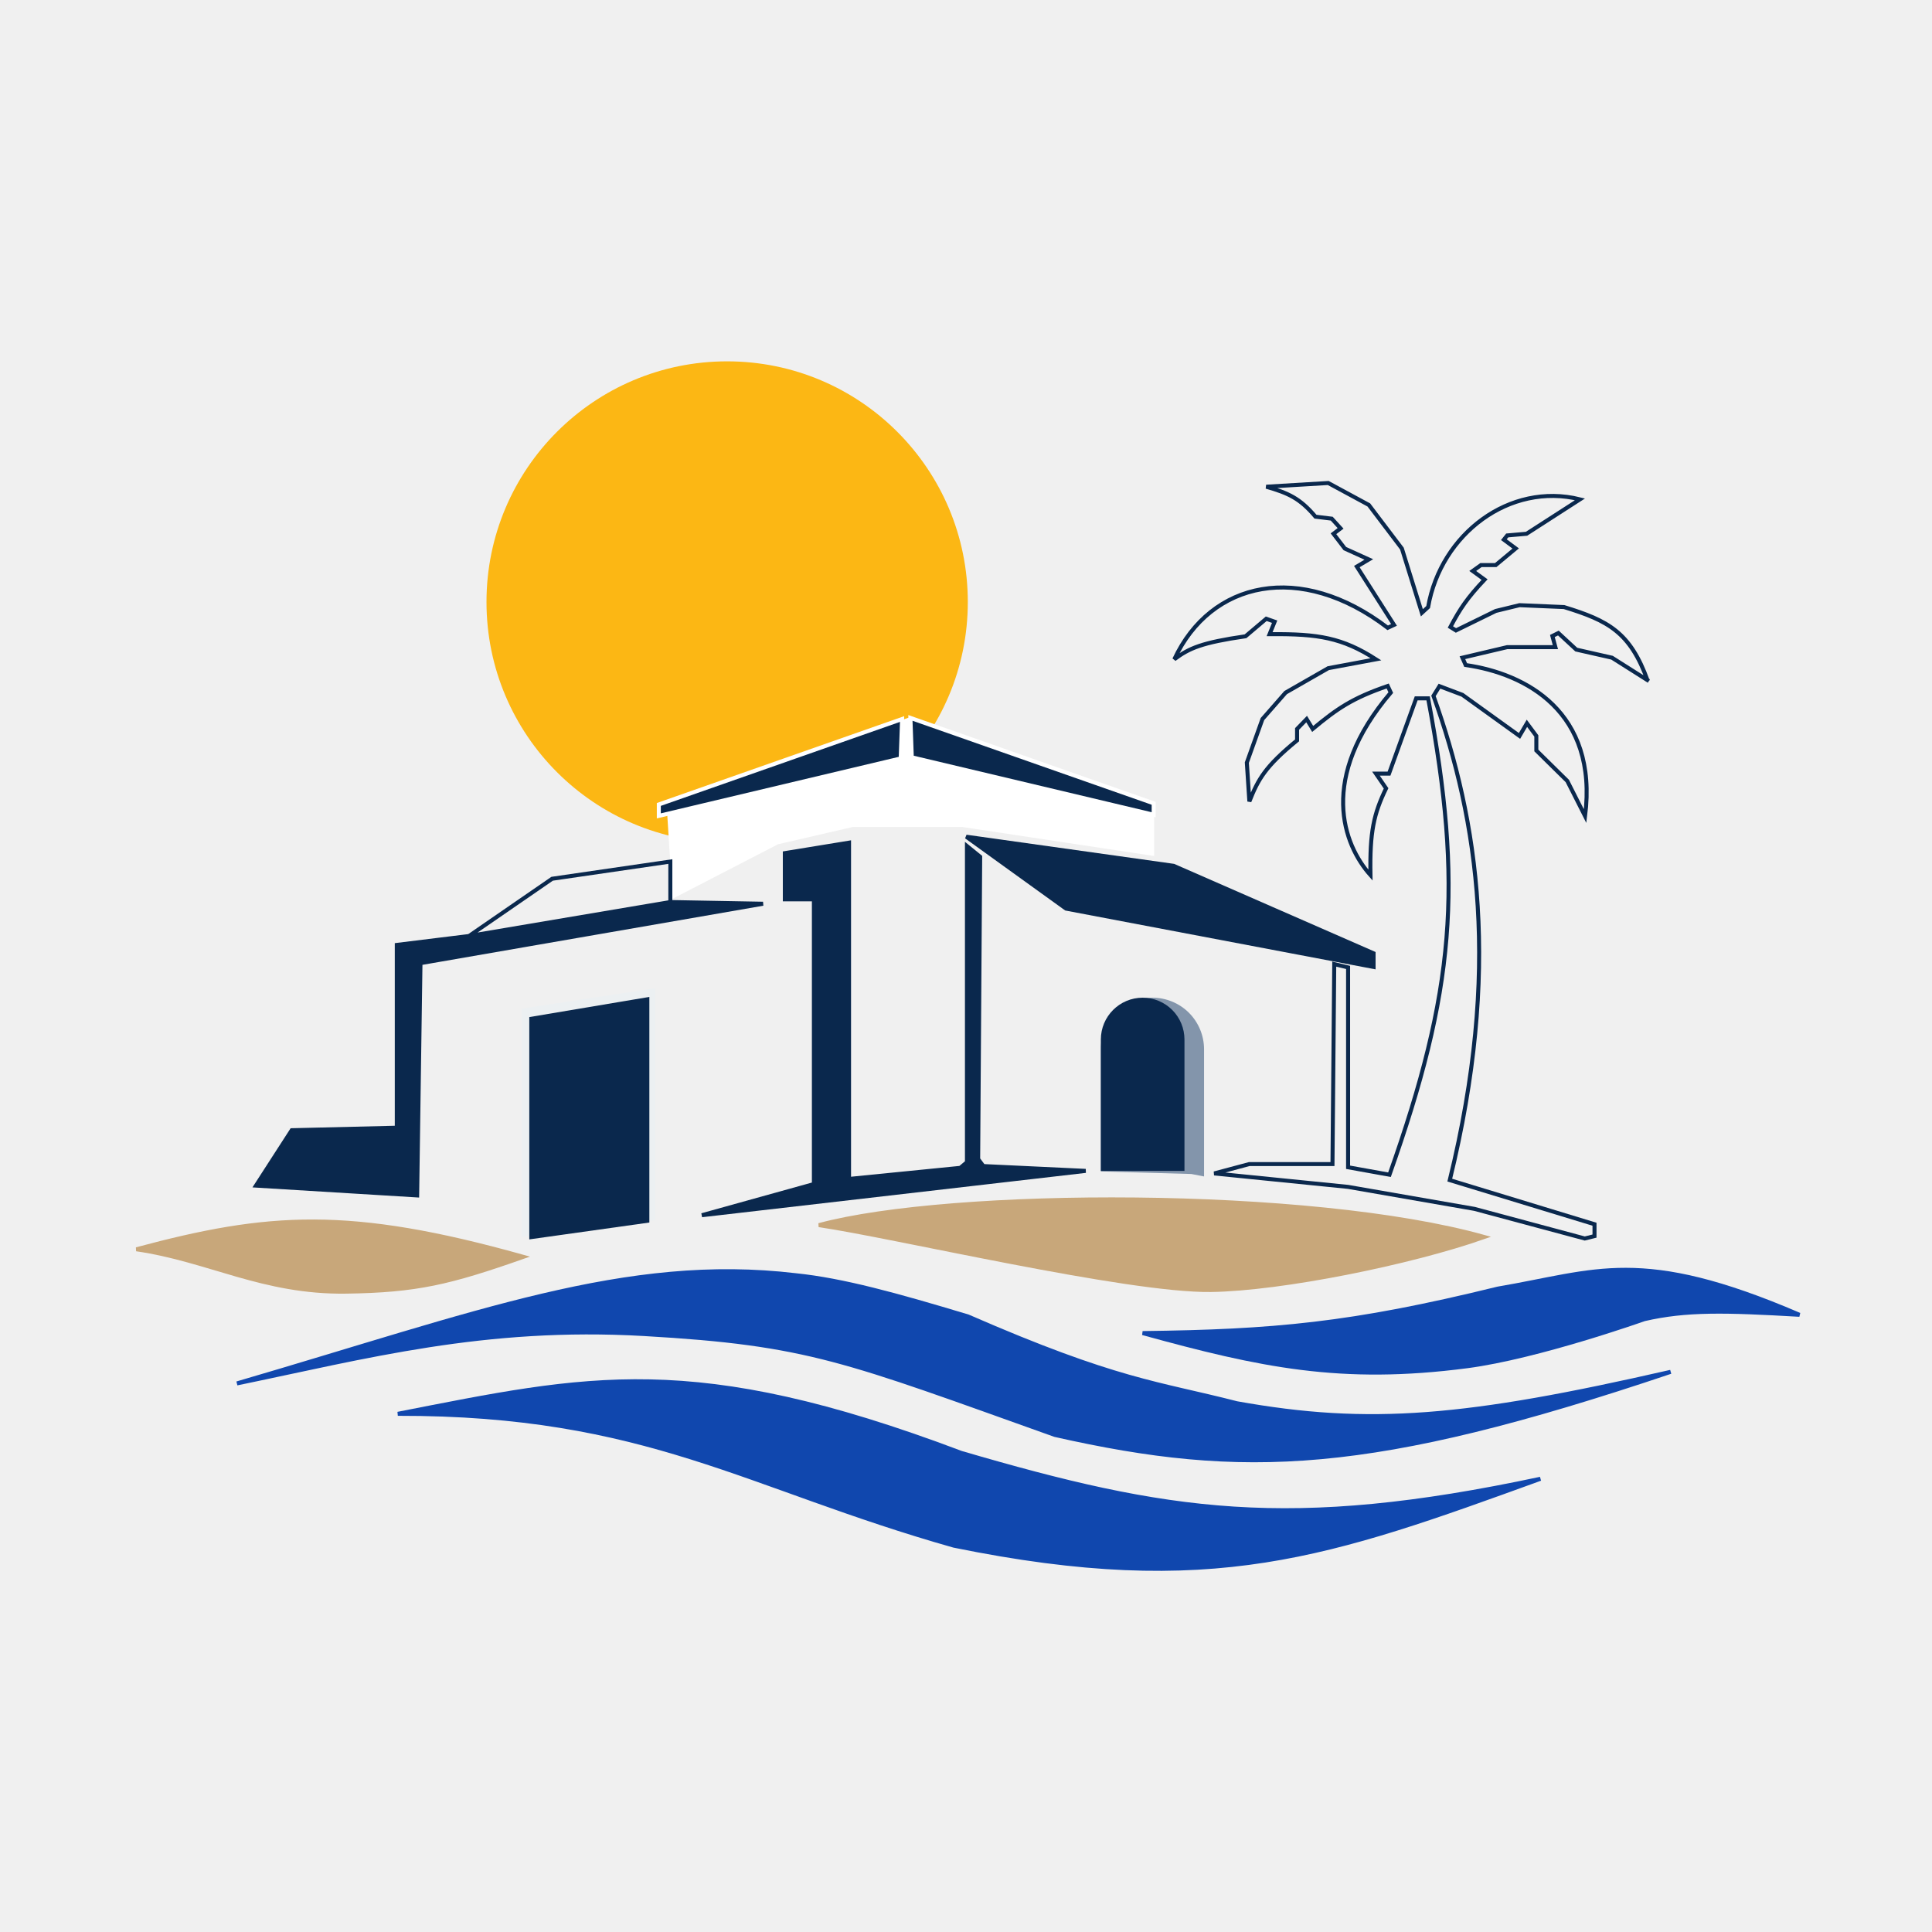
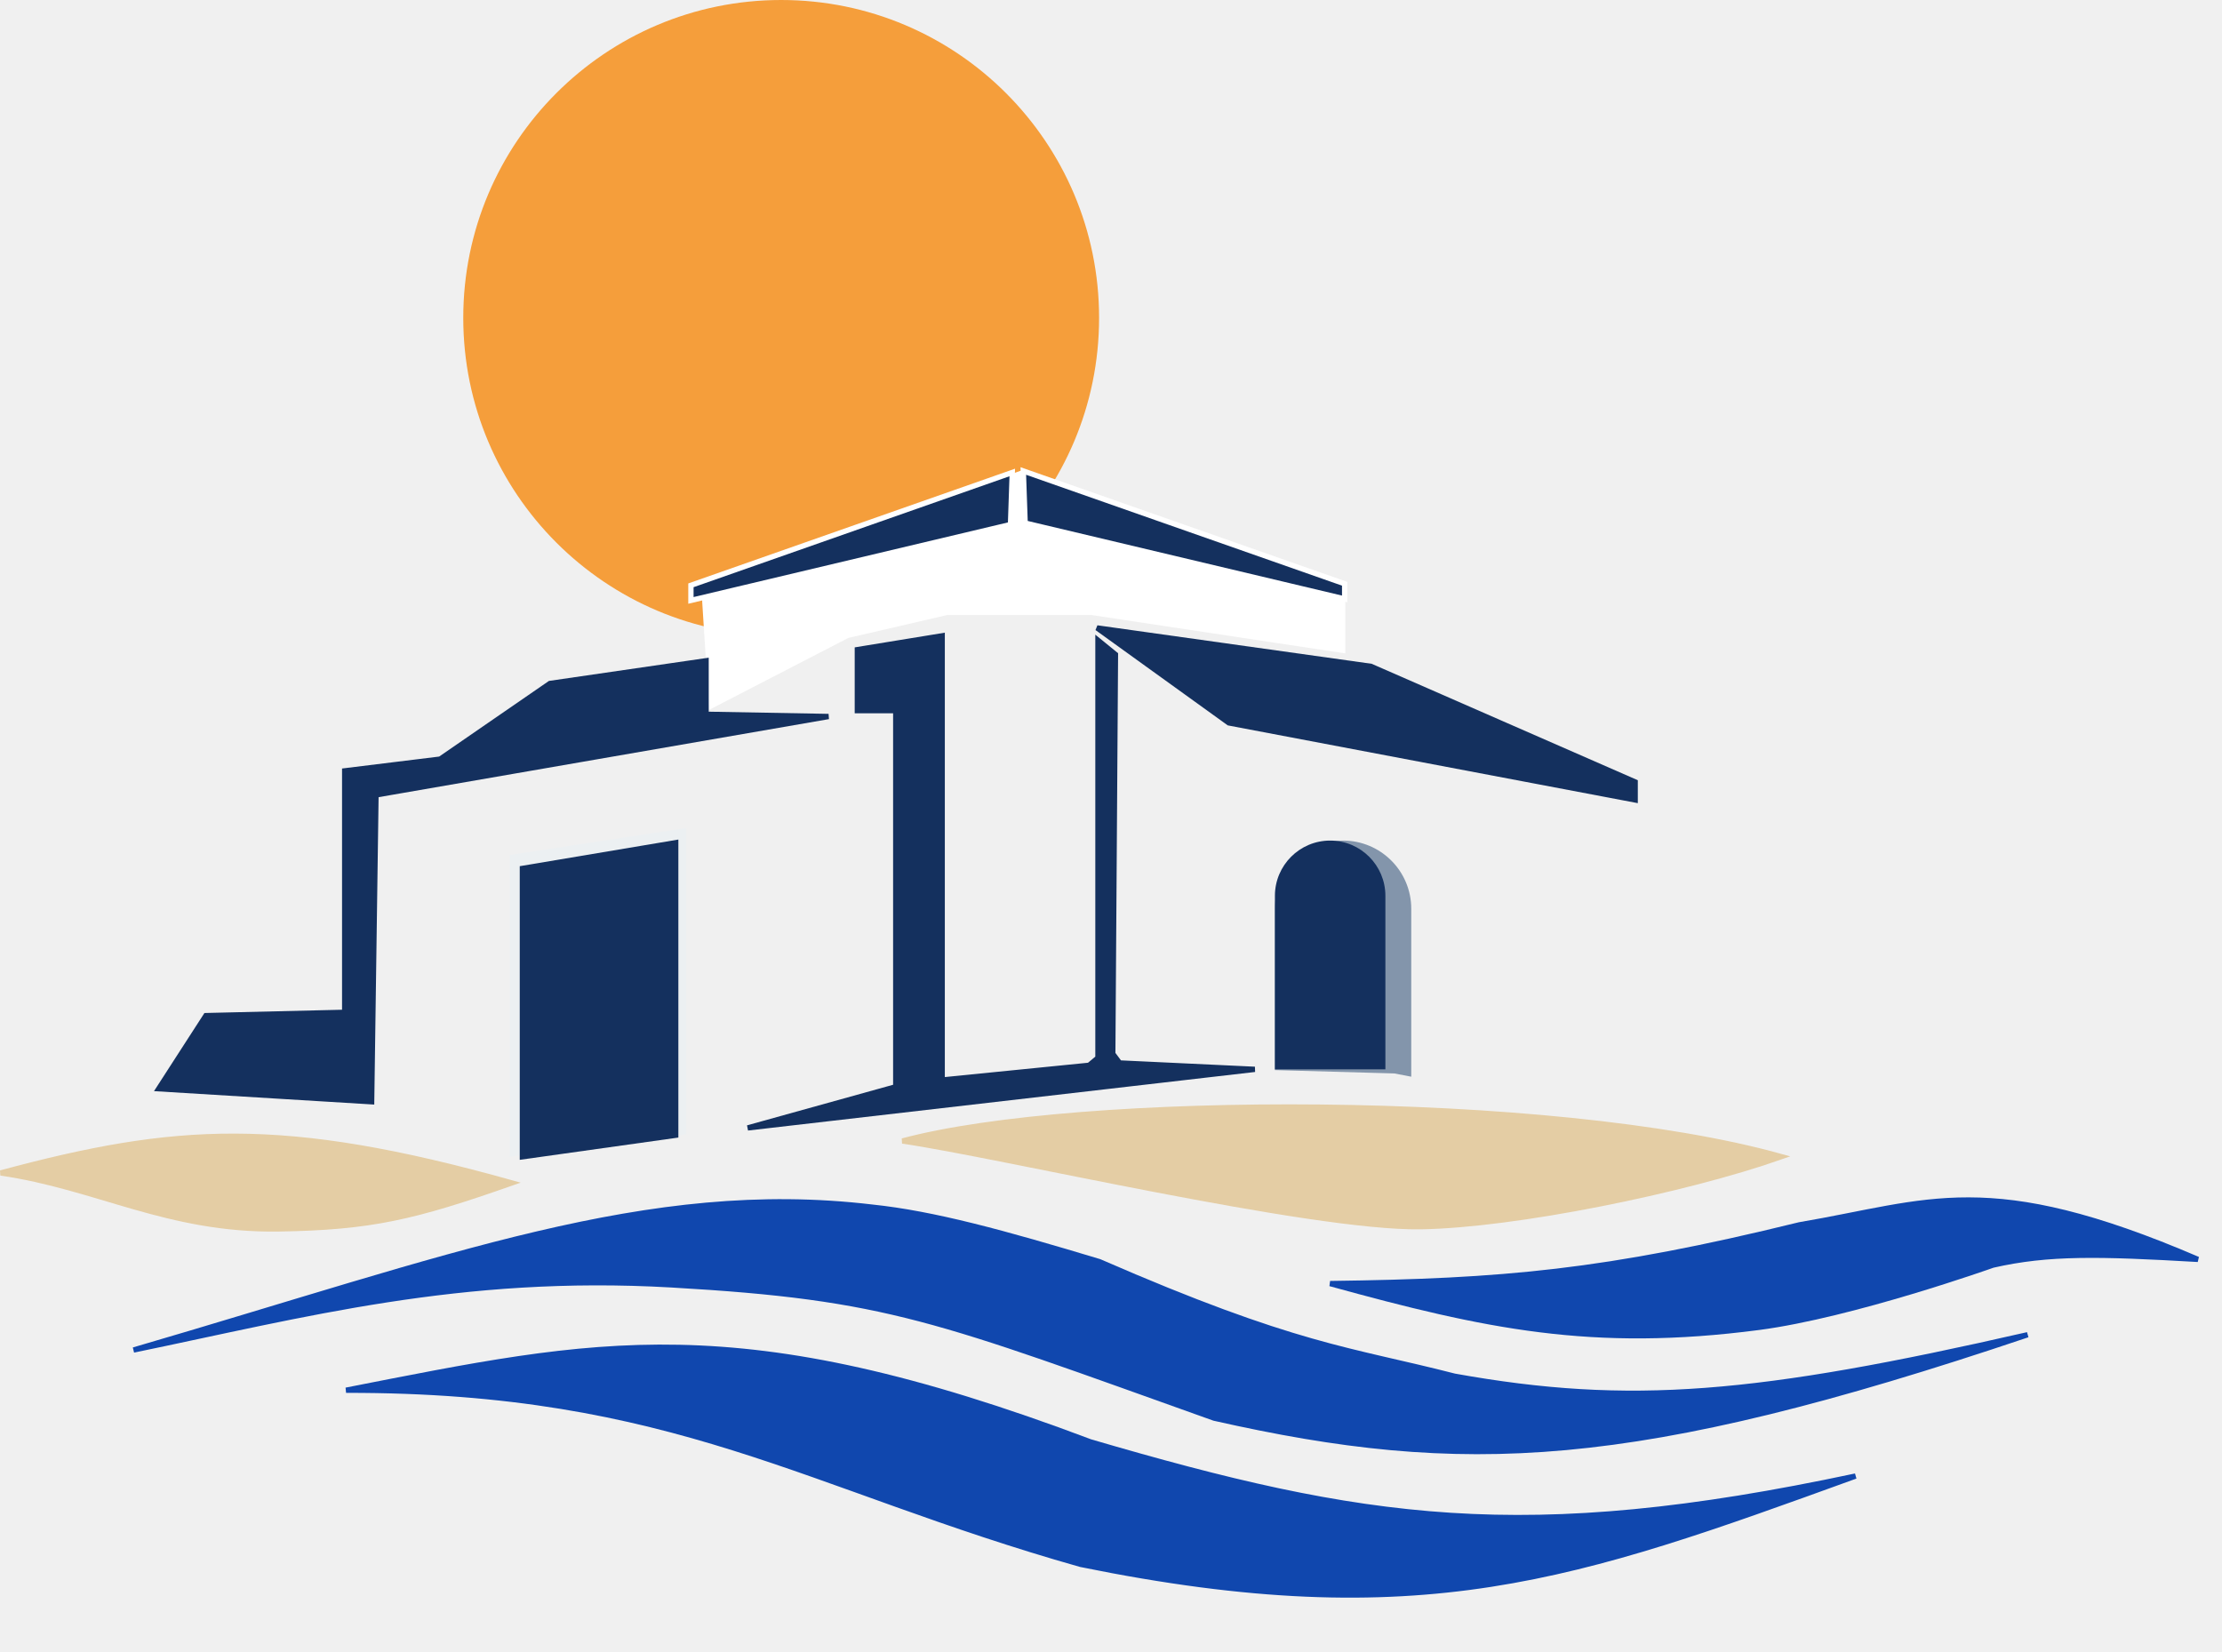
- <svg xmlns="http://www.w3.org/2000/svg" viewBox="0 0 44.8 44.8">
-   <g transform="matrix(1 0 0 1 3.162 8.379)">
-     <g transform="matrix(1 0 0 1 23.334 21.066)">
-       <path d="M0.000 1.467C3.022 1.429 4.828 1.274 8.236 0.436C10.525 0.048 11.545 -0.541 15.231 1.043C13.500 0.943 12.608 0.920 11.633 1.144C11.633 1.144 9.173 2.019 7.528 2.235C4.598 2.619 2.725 2.217 0.000 1.467Z" fill-rule="nonzero" fill="#1047AE" />
-       <path d="M0.000 1.467C3.022 1.429 4.828 1.274 8.236 0.436C10.525 0.048 11.545 -0.541 15.231 1.043C13.500 0.943 12.608 0.920 11.633 1.144C11.633 1.144 9.173 2.019 7.528 2.235C4.598 2.619 2.725 2.217 0.000 1.467Z" vector-effect="non-scaling-stroke" fill="none" stroke="#1047AE" stroke-width="0.093" />
-     </g>
-     <path transform="matrix(1 0 0 1 8.119 0)" d="M5.580 0.000C8.662 0.000 11.161 2.498 11.161 5.580C11.161 8.662 8.662 11.161 5.580 11.161C2.498 11.161 0.000 8.662 0.000 5.580C0.000 2.498 2.498 0.000 5.580 0.000Z" fill-rule="nonzero" fill="#FCB714" />
-     <path transform="matrix(1 0 0 1 12.314 8.256)" d="M0.119 4.206C0.119 4.206 0.000 2.309 0.000 2.309C0.000 2.309 0.000 1.983 0.000 1.983C0.000 1.983 5.611 0.000 5.611 0.000C5.611 0.000 11.287 2.048 11.287 2.048C11.287 2.048 11.287 3.214 11.287 3.214C11.287 3.214 6.829 2.540 6.829 2.540C6.829 2.540 4.302 2.540 4.302 2.540C4.302 2.540 2.565 2.942 2.565 2.942C2.565 2.942 0.119 4.206 0.119 4.206Z" fill-rule="nonzero" fill="#FFFFFF" />
-     <g transform="matrix(1 0 0 1 2.774 11.599)">
-       <path d="M0.000 7.514C0.000 7.514 0.829 6.230 0.829 6.230C0.829 6.230 3.265 6.172 3.265 6.172C3.265 6.172 3.265 1.933 3.265 1.933C3.265 1.933 4.939 1.727 4.939 1.727C4.939 1.727 9.608 0.939 9.608 0.939C9.608 0.939 11.757 0.978 11.757 0.978C11.757 0.978 3.814 2.356 3.814 2.356C3.814 2.356 3.737 7.742 3.737 7.742C3.737 7.742 0.000 7.514 0.000 7.514Z" fill-rule="nonzero" fill="#0A284D" />
-       <path d="M0.000 7.514C0.000 7.514 0.829 6.230 0.829 6.230C0.829 6.230 3.265 6.172 3.265 6.172C3.265 6.172 3.265 1.933 3.265 1.933C3.265 1.933 4.939 1.727 4.939 1.727C4.939 1.727 9.608 0.939 9.608 0.939C9.608 0.939 11.757 0.978 11.757 0.978C11.757 0.978 3.814 2.356 3.814 2.356C3.814 2.356 3.737 7.742 3.737 7.742C3.737 7.742 0.000 7.514 0.000 7.514ZM4.939 1.727C4.939 1.727 6.867 0.399 6.867 0.399C6.867 0.399 9.608 0.000 9.608 0.000C9.608 0.000 9.608 0.939 9.608 0.939" vector-effect="non-scaling-stroke" fill="none" stroke="#0A284D" stroke-width="0.093" />
-     </g>
-     <path transform="matrix(1 0 0 1 8.934 14.536)" d="M0.000 5.771C0.000 5.771 3.097 5.375 3.097 5.375C3.097 5.375 3.097 0.000 3.097 0.000C3.097 0.000 0.000 0.473 0.000 0.473C0.000 0.473 0.000 5.771 0.000 5.771Z" fill-rule="nonzero" fill="#ECF0F2" />
-     <g transform="matrix(1 0 0 1 9.158 14.793)">
-       <path d="M0.000 5.514C0.000 5.514 2.691 5.136 2.691 5.136C2.691 5.136 2.691 0.000 2.691 0.000C2.691 0.000 0.000 0.452 0.000 0.452C0.000 0.452 0.000 5.514 0.000 5.514Z" fill-rule="nonzero" fill="#0A284D" />
-       <path d="M0.000 5.514C0.000 5.514 2.691 5.136 2.691 5.136C2.691 5.136 2.691 0.000 2.691 0.000C2.691 0.000 0.000 0.452 0.000 0.452C0.000 0.452 0.000 5.514 0.000 5.514Z" vector-effect="non-scaling-stroke" fill="none" stroke="#0A284D" stroke-width="0.093" />
-     </g>
-     <g transform="matrix(1 0 0 1 17.949 8.268)">
-       <path d="M0.000 0.000C0.000 0.000 0.032 0.914 0.032 0.914C0.032 0.914 5.641 2.246 5.641 2.246C5.641 2.246 5.641 1.981 5.641 1.981C5.641 1.981 0.000 0.000 0.000 0.000Z" fill-rule="nonzero" fill="#0A284D" />
-       <path d="M0.000 0.000C0.000 0.000 0.032 0.914 0.032 0.914C0.032 0.914 5.641 2.246 5.641 2.246C5.641 2.246 5.641 1.981 5.641 1.981C5.641 1.981 0.000 0.000 0.000 0.000Z" vector-effect="non-scaling-stroke" fill="none" stroke="#FFFFFF" stroke-width="0.093" />
-     </g>
-     <g transform="matrix(-1 0 0 1 17.756 8.294)">
-       <path d="M0.000 0.000C0.000 0.000 0.032 0.914 0.032 0.914C0.032 0.914 5.641 2.246 5.641 2.246C5.641 2.246 5.641 1.981 5.641 1.981C5.641 1.981 0.000 0.000 0.000 0.000Z" fill-rule="nonzero" fill="#0A284D" />
-       <path d="M0.000 0.000C0.000 0.000 0.032 0.914 0.032 0.914C0.032 0.914 5.641 2.246 5.641 2.246C5.641 2.246 5.641 1.981 5.641 1.981C5.641 1.981 0.000 0.000 0.000 0.000Z" vector-effect="non-scaling-stroke" fill="none" stroke="#FFFFFF" stroke-width="0.093" />
-     </g>
-     <g transform="matrix(1 0 0 1 13.113 11.161)">
-       <path d="M1.924 0.243C1.924 0.243 1.924 1.314 1.924 1.314C1.924 1.314 2.598 1.314 2.598 1.314C2.598 1.314 2.598 7.917 2.598 7.917C2.598 7.917 0.000 8.639 0.000 8.639C0.000 8.639 8.900 7.611 8.900 7.611C8.900 7.611 6.527 7.499 6.527 7.499C6.527 7.499 6.407 7.338 6.407 7.338C6.407 7.338 6.454 0.328 6.454 0.328C6.454 0.328 6.147 0.078 6.147 0.078C6.147 0.078 6.147 7.410 6.147 7.410C6.147 7.410 5.991 7.541 5.991 7.541C5.991 7.541 3.413 7.798 3.413 7.798C3.413 7.798 3.413 0.000 3.413 0.000C3.413 0.000 1.924 0.243 1.924 0.243Z" fill-rule="nonzero" fill="#0A284D" />
-       <path d="M1.924 0.243C1.924 0.243 1.924 1.314 1.924 1.314C1.924 1.314 2.598 1.314 2.598 1.314C2.598 1.314 2.598 7.917 2.598 7.917C2.598 7.917 0.000 8.639 0.000 8.639C0.000 8.639 8.900 7.611 8.900 7.611C8.900 7.611 6.527 7.499 6.527 7.499C6.527 7.499 6.407 7.338 6.407 7.338C6.407 7.338 6.454 0.328 6.454 0.328C6.454 0.328 6.147 0.078 6.147 0.078C6.147 0.078 6.147 7.410 6.147 7.410C6.147 7.410 5.991 7.541 5.991 7.541C5.991 7.541 3.413 7.798 3.413 7.798C3.413 7.798 3.413 0.000 3.413 0.000C3.413 0.000 1.924 0.243 1.924 0.243Z" vector-effect="non-scaling-stroke" fill="none" stroke="#0A284D" stroke-width="0.093" />
-     </g>
-     <g transform="matrix(1 0 0 1 19.244 11.023)">
-       <path d="M0.000 0.000C0.000 0.000 2.313 1.667 2.313 1.667C2.313 1.667 9.445 3.020 9.445 3.020C9.445 3.020 9.445 2.704 9.445 2.704C9.445 2.704 4.808 0.675 4.808 0.675C4.808 0.675 0.000 0.000 0.000 0.000Z" fill-rule="nonzero" fill="#0A284D" />
-       <path d="M0.000 0.000C0.000 0.000 2.313 1.667 2.313 1.667C2.313 1.667 9.445 3.020 9.445 3.020C9.445 3.020 9.445 2.704 9.445 2.704C9.445 2.704 4.808 0.675 4.808 0.675C4.808 0.675 0.000 0.000 0.000 0.000Z" vector-effect="non-scaling-stroke" fill="none" stroke="#0A284D" stroke-width="0.093" />
-     </g>
-     <path transform="matrix(1 0 0 1 22.365 14.756)" d="M1.197 0.000C1.197 0.000 1.197 0.000 1.197 0.000C1.514 -0.000 1.818 0.126 2.043 0.350C2.267 0.575 2.393 0.879 2.393 1.197C2.393 1.197 2.393 4.145 2.393 4.145C2.393 4.145 2.097 4.088 2.097 4.088C2.097 4.088 0.000 4.029 0.000 4.029C0.000 4.029 0.000 1.197 0.000 1.197C-0.000 0.536 0.536 0.000 1.197 0.000Z" fill-rule="nonzero" fill="#8395AB" />
-     <path transform="matrix(1 0 0 1 22.365 14.756)" d="M0.970 0.000C0.970 0.000 0.970 0.000 0.970 0.000C1.227 -0.000 1.473 0.102 1.655 0.284C1.837 0.466 1.939 0.712 1.939 0.970C1.939 0.970 1.939 4.016 1.939 4.016C1.939 4.016 0.000 4.016 0.000 4.016C0.000 4.016 0.000 0.970 0.000 0.970C-0.000 0.434 0.434 0.000 0.970 0.000Z" fill-rule="nonzero" fill="#0A284D" />
-     <path transform="matrix(1 0 0 1 24.068 2.821)" d="M11.005 4.592C11.005 4.592 10.150 4.051 10.150 4.051C10.150 4.051 9.321 3.863 9.321 3.863C9.321 3.863 8.906 3.479 8.906 3.479C8.906 3.479 8.767 3.548 8.767 3.548C8.767 3.548 8.837 3.806 8.837 3.806C8.837 3.806 7.720 3.806 7.720 3.806C7.720 3.806 6.681 4.051 6.681 4.051C6.681 4.051 6.756 4.221 6.756 4.221C8.145 4.419 9.831 5.300 9.526 7.725C9.526 7.725 9.113 6.909 9.113 6.909C9.113 6.909 8.395 6.202 8.395 6.202C8.395 6.202 8.395 5.865 8.395 5.865C8.395 5.865 8.177 5.572 8.177 5.572C8.177 5.572 8.005 5.865 8.005 5.865C8.005 5.865 6.681 4.912 6.681 4.912C6.681 4.912 6.149 4.711 6.149 4.711C6.149 4.711 6.010 4.936 6.010 4.936C7.051 7.837 7.578 11.308 6.388 16.165C6.388 16.165 9.744 17.188 9.744 17.188C9.744 17.188 9.744 17.463 9.744 17.463C9.744 17.463 9.518 17.519 9.518 17.519C9.518 17.519 6.961 16.832 6.961 16.832C6.961 16.832 4.030 16.322 4.030 16.322C4.030 16.322 0.926 16.010 0.926 16.010C0.926 16.010 1.738 15.793 1.738 15.793C1.738 15.793 3.668 15.793 3.668 15.793C3.668 15.793 3.709 11.156 3.709 11.156C3.709 11.156 4.030 11.233 4.030 11.233C4.030 11.233 4.030 15.867 4.030 15.867C4.030 15.867 4.990 16.040 4.990 16.040C6.501 11.775 6.704 9.355 5.886 4.994C5.886 4.994 5.609 4.994 5.609 4.994C5.609 4.994 4.979 6.739 4.979 6.739C4.979 6.739 4.676 6.739 4.676 6.739C4.676 6.739 4.911 7.081 4.911 7.081C4.627 7.670 4.530 8.087 4.549 9.093C3.919 8.390 3.332 6.842 5.020 4.860C5.020 4.860 4.949 4.707 4.949 4.707C4.125 4.990 3.777 5.232 3.209 5.703C3.209 5.703 3.069 5.474 3.069 5.474C3.069 5.474 2.847 5.703 2.847 5.703C2.847 5.703 2.847 5.968 2.847 5.968C2.109 6.573 1.944 6.870 1.741 7.384C1.741 7.384 1.682 6.484 1.682 6.484C1.682 6.484 2.044 5.474 2.044 5.474C2.044 5.474 2.582 4.860 2.582 4.860C2.582 4.860 3.570 4.294 3.570 4.294C3.570 4.294 4.676 4.088 4.676 4.088C3.892 3.585 3.335 3.498 2.247 3.505C2.247 3.505 2.210 3.505 2.210 3.505C2.210 3.505 2.327 3.216 2.327 3.216C2.327 3.216 2.132 3.148 2.132 3.148C2.132 3.148 1.652 3.554 1.652 3.554C0.639 3.701 0.345 3.829 0.000 4.088C0.846 2.272 2.923 1.811 4.949 3.358C4.949 3.358 5.095 3.290 5.095 3.290C5.095 3.290 4.233 1.938 4.233 1.938C4.233 1.938 4.511 1.773 4.511 1.773C4.511 1.773 3.955 1.521 3.955 1.521C3.955 1.521 3.691 1.177 3.691 1.177C3.691 1.177 3.856 1.052 3.856 1.052C3.856 1.052 3.651 0.827 3.651 0.827C3.651 0.827 3.274 0.781 3.274 0.781C2.914 0.355 2.647 0.235 2.132 0.086C2.132 0.086 3.570 0.000 3.570 0.000C3.570 0.000 4.511 0.509 4.511 0.509C4.511 0.509 5.278 1.521 5.278 1.521C5.278 1.521 5.741 3.010 5.741 3.010C5.741 3.010 5.886 2.877 5.886 2.877C6.180 1.177 7.779 -0.026 9.407 0.379C9.407 0.379 8.168 1.177 8.168 1.177C8.168 1.177 7.720 1.216 7.720 1.216C7.720 1.216 7.642 1.314 7.642 1.314C7.642 1.314 7.917 1.518 7.917 1.518C7.917 1.518 7.454 1.903 7.454 1.903C7.454 1.903 7.112 1.903 7.112 1.903C7.112 1.903 6.920 2.040 6.920 2.040C6.920 2.040 7.195 2.240 7.195 2.240C6.792 2.668 6.630 2.910 6.402 3.339C6.402 3.339 6.531 3.419 6.531 3.419C6.531 3.419 7.454 2.967 7.454 2.967C7.454 2.967 8.005 2.833 8.005 2.833C8.005 2.833 9.038 2.877 9.038 2.877C10.063 3.192 10.572 3.457 10.980 4.592" vector-effect="non-scaling-stroke" fill="none" stroke="#0A284D" stroke-width="0.093" />
-     <g transform="matrix(1 0 0 1 0.001 19.946)">
-       <path d="M0.000 0.644C3.056 -0.176 4.932 -0.312 8.972 0.819C7.260 1.421 6.502 1.602 4.870 1.626C2.930 1.655 1.684 0.888 0.000 0.644Z" fill-rule="nonzero" fill="#C8A77A" />
-       <path d="M0.000 0.644C3.056 -0.176 4.932 -0.312 8.972 0.819C7.260 1.421 6.502 1.602 4.870 1.626C2.930 1.655 1.684 0.888 0.000 0.644Z" vector-effect="non-scaling-stroke" fill="none" stroke="#C8A77A" stroke-width="0.093" />
-     </g>
-     <g transform="matrix(1 0 0 1 15.827 19.433)">
-       <path d="M0.000 0.597C3.056 -0.224 11.389 -0.258 15.429 0.872C13.716 1.474 10.728 2.077 9.095 2.101C7.156 2.130 1.684 0.840 0.000 0.597Z" fill-rule="nonzero" fill="#C8A77A" />
-       <path d="M0.000 0.597C3.056 -0.224 11.389 -0.258 15.429 0.872C13.716 1.474 10.728 2.077 9.095 2.101C7.156 2.130 1.684 0.840 0.000 0.597Z" vector-effect="non-scaling-stroke" fill="none" stroke="#C8A77A" stroke-width="0.093" />
-     </g>
-     <g transform="matrix(1 0 0 1 2.333 21.098)">
-       <path d="M0.000 2.602C5.560 0.979 9.020 -0.374 12.962 0.094C14.045 0.206 15.281 0.546 16.952 1.050C20.412 2.559 21.338 2.588 23.185 3.062C26.266 3.615 28.503 3.418 33.244 2.334C26.301 4.673 23.337 4.783 18.967 3.797C14.093 2.058 13.264 1.676 9.438 1.457C5.732 1.245 2.986 1.986 0.000 2.602Z" fill-rule="nonzero" fill="#1047AE" />
-       <path d="M0.000 2.602C5.560 0.979 9.020 -0.374 12.962 0.094C14.045 0.206 15.281 0.546 16.952 1.050C20.412 2.559 21.338 2.588 23.185 3.062C26.266 3.615 28.503 3.418 33.244 2.334C26.301 4.673 23.337 4.783 18.967 3.797C14.093 2.058 13.264 1.676 9.438 1.457C5.732 1.245 2.986 1.986 0.000 2.602Z" vector-effect="non-scaling-stroke" fill="none" stroke="#1047AE" stroke-width="0.093" />
-     </g>
-     <g transform="matrix(1 0 0 1 6.063 23.65)">
-       <path d="M0.000 0.755C4.414 -0.107 6.833 -0.690 13.062 1.661C17.851 3.064 20.671 3.503 26.494 2.262C21.613 4.032 18.879 5.032 12.893 3.812C8.076 2.449 5.770 0.744 0.000 0.755Z" fill-rule="nonzero" fill="#1047AE" />
-       <path d="M0.000 0.755C4.414 -0.107 6.833 -0.690 13.062 1.661C17.851 3.064 20.671 3.503 26.494 2.262C21.613 4.032 18.879 5.032 12.893 3.812C8.076 2.449 5.770 0.744 0.000 0.755Z" vector-effect="non-scaling-stroke" fill="none" stroke="#1047AE" stroke-width="0.093" />
-     </g>
-   </g>
+ <svg xmlns="http://www.w3.org/2000/svg" viewBox="0 0 39 29" fill="none">
+   <path d="M31.582 21.502C28.174 22.34 26.368 22.494 23.346 22.533C26.071 23.283 27.944 23.685 30.874 23.301C32.519 23.085 34.978 22.209 34.978 22.209C35.954 21.986 36.846 22.008 38.577 22.108C34.891 20.525 33.871 21.114 31.582 21.502Z" fill="#1047AE" stroke-width="0.093" stroke="#1047AE" />
+   <circle cx="13.711" cy="5.58" r="5.58" fill="#F59E3B" />
+   <path d="M12.325 10.565L12.445 12.462L14.891 11.198L16.627 10.796H19.154L23.613 11.47V10.304L17.936 8.256L12.325 10.239V10.565Z" fill="white" />
+   <path d="M2.785 19.113L3.614 17.829L6.05 17.771V13.532L7.725 13.326L9.652 11.998L12.393 11.599V12.539L14.542 12.578L6.599 13.955L6.523 19.341L2.785 19.113Z" fill="#14305e" stroke-width="0.093" stroke="#14305e" />
+   <path d="M12.042 19.912L8.945 20.307V15.009L12.042 14.536V19.912Z" fill="#ECF0F2" />
+   <path d="M11.86 19.929L9.169 20.307V15.245L11.86 14.793V19.929Z" fill="#14305e" stroke-width="0.093" stroke="#14305e" />
+   <path d="M17.993 9.182L17.961 8.268L23.601 10.248V10.514L17.993 9.182Z" fill="#14305e" stroke-width="0.093" stroke="white" />
+   <path d="M17.736 9.208L17.767 8.294L12.127 10.275V10.54L17.736 9.208Z" fill="#14305e" stroke-width="0.093" stroke="white" />
+   <path d="M15.048 12.475V11.404L16.537 11.161V18.959L19.115 18.701L19.271 18.571V11.239L19.578 11.489L19.531 18.499L19.651 18.66L22.024 18.772L13.124 19.8L15.722 19.078V12.475H15.048Z" fill="#14305e" stroke-width="0.093" stroke="#14305e" />
+   <path d="M21.568 12.69L19.255 11.023L24.063 11.698L28.7 13.727V14.043L21.568 12.69Z" fill="#14305e" stroke-width="0.093" stroke="#14305e" />
+   <path d="M22.377 15.953C22.377 15.292 22.913 14.756 23.573 14.756C24.234 14.756 24.77 15.292 24.77 15.953V18.901L24.473 18.844L22.377 18.785V15.953Z" fill="#8395AB" />
+   <path d="M22.377 15.726C22.377 15.191 22.811 14.756 23.346 14.756C23.882 14.756 24.316 15.191 24.316 15.726V18.772H22.377V15.726Z" fill="#14305e" />
+   <path d="M8.984 20.766C4.944 19.635 3.068 19.77 0.012 20.591C1.696 20.834 2.942 21.601 4.882 21.573C6.514 21.549 7.272 21.367 8.984 20.766Z" fill="#E4CDA4" stroke-width="0.093" stroke="#E4CDA4" />
+   <path d="M31.267 20.305C27.227 19.175 18.895 19.209 15.839 20.03C17.523 20.273 22.994 21.563 24.934 21.534C26.567 21.51 29.555 20.907 31.267 20.305Z" fill="#E4CDA4" stroke-width="0.093" stroke="#E4CDA4" />
+   <path d="M15.306 21.191C11.364 20.724 7.904 22.077 2.344 23.699C5.329 23.083 8.075 22.343 11.782 22.555C15.608 22.774 16.437 23.155 21.311 24.895C25.681 25.88 28.645 25.771 35.588 23.431C30.847 24.515 28.61 24.713 25.529 24.159C23.682 23.685 22.756 23.656 19.296 22.148C17.625 21.644 16.389 21.304 15.306 21.191Z" fill="#1047AE" stroke-width="0.093" stroke="#1047AE" />
+   <path d="M19.136 25.311C12.907 22.961 10.488 23.543 6.074 24.405C11.844 24.394 14.15 26.099 18.967 27.462C24.938 28.679 27.673 27.687 32.532 25.925L32.568 25.912C26.745 27.153 23.925 26.714 19.136 25.311Z" fill="#1047AE" stroke-width="0.093" stroke="#1047AE" />
</svg>
